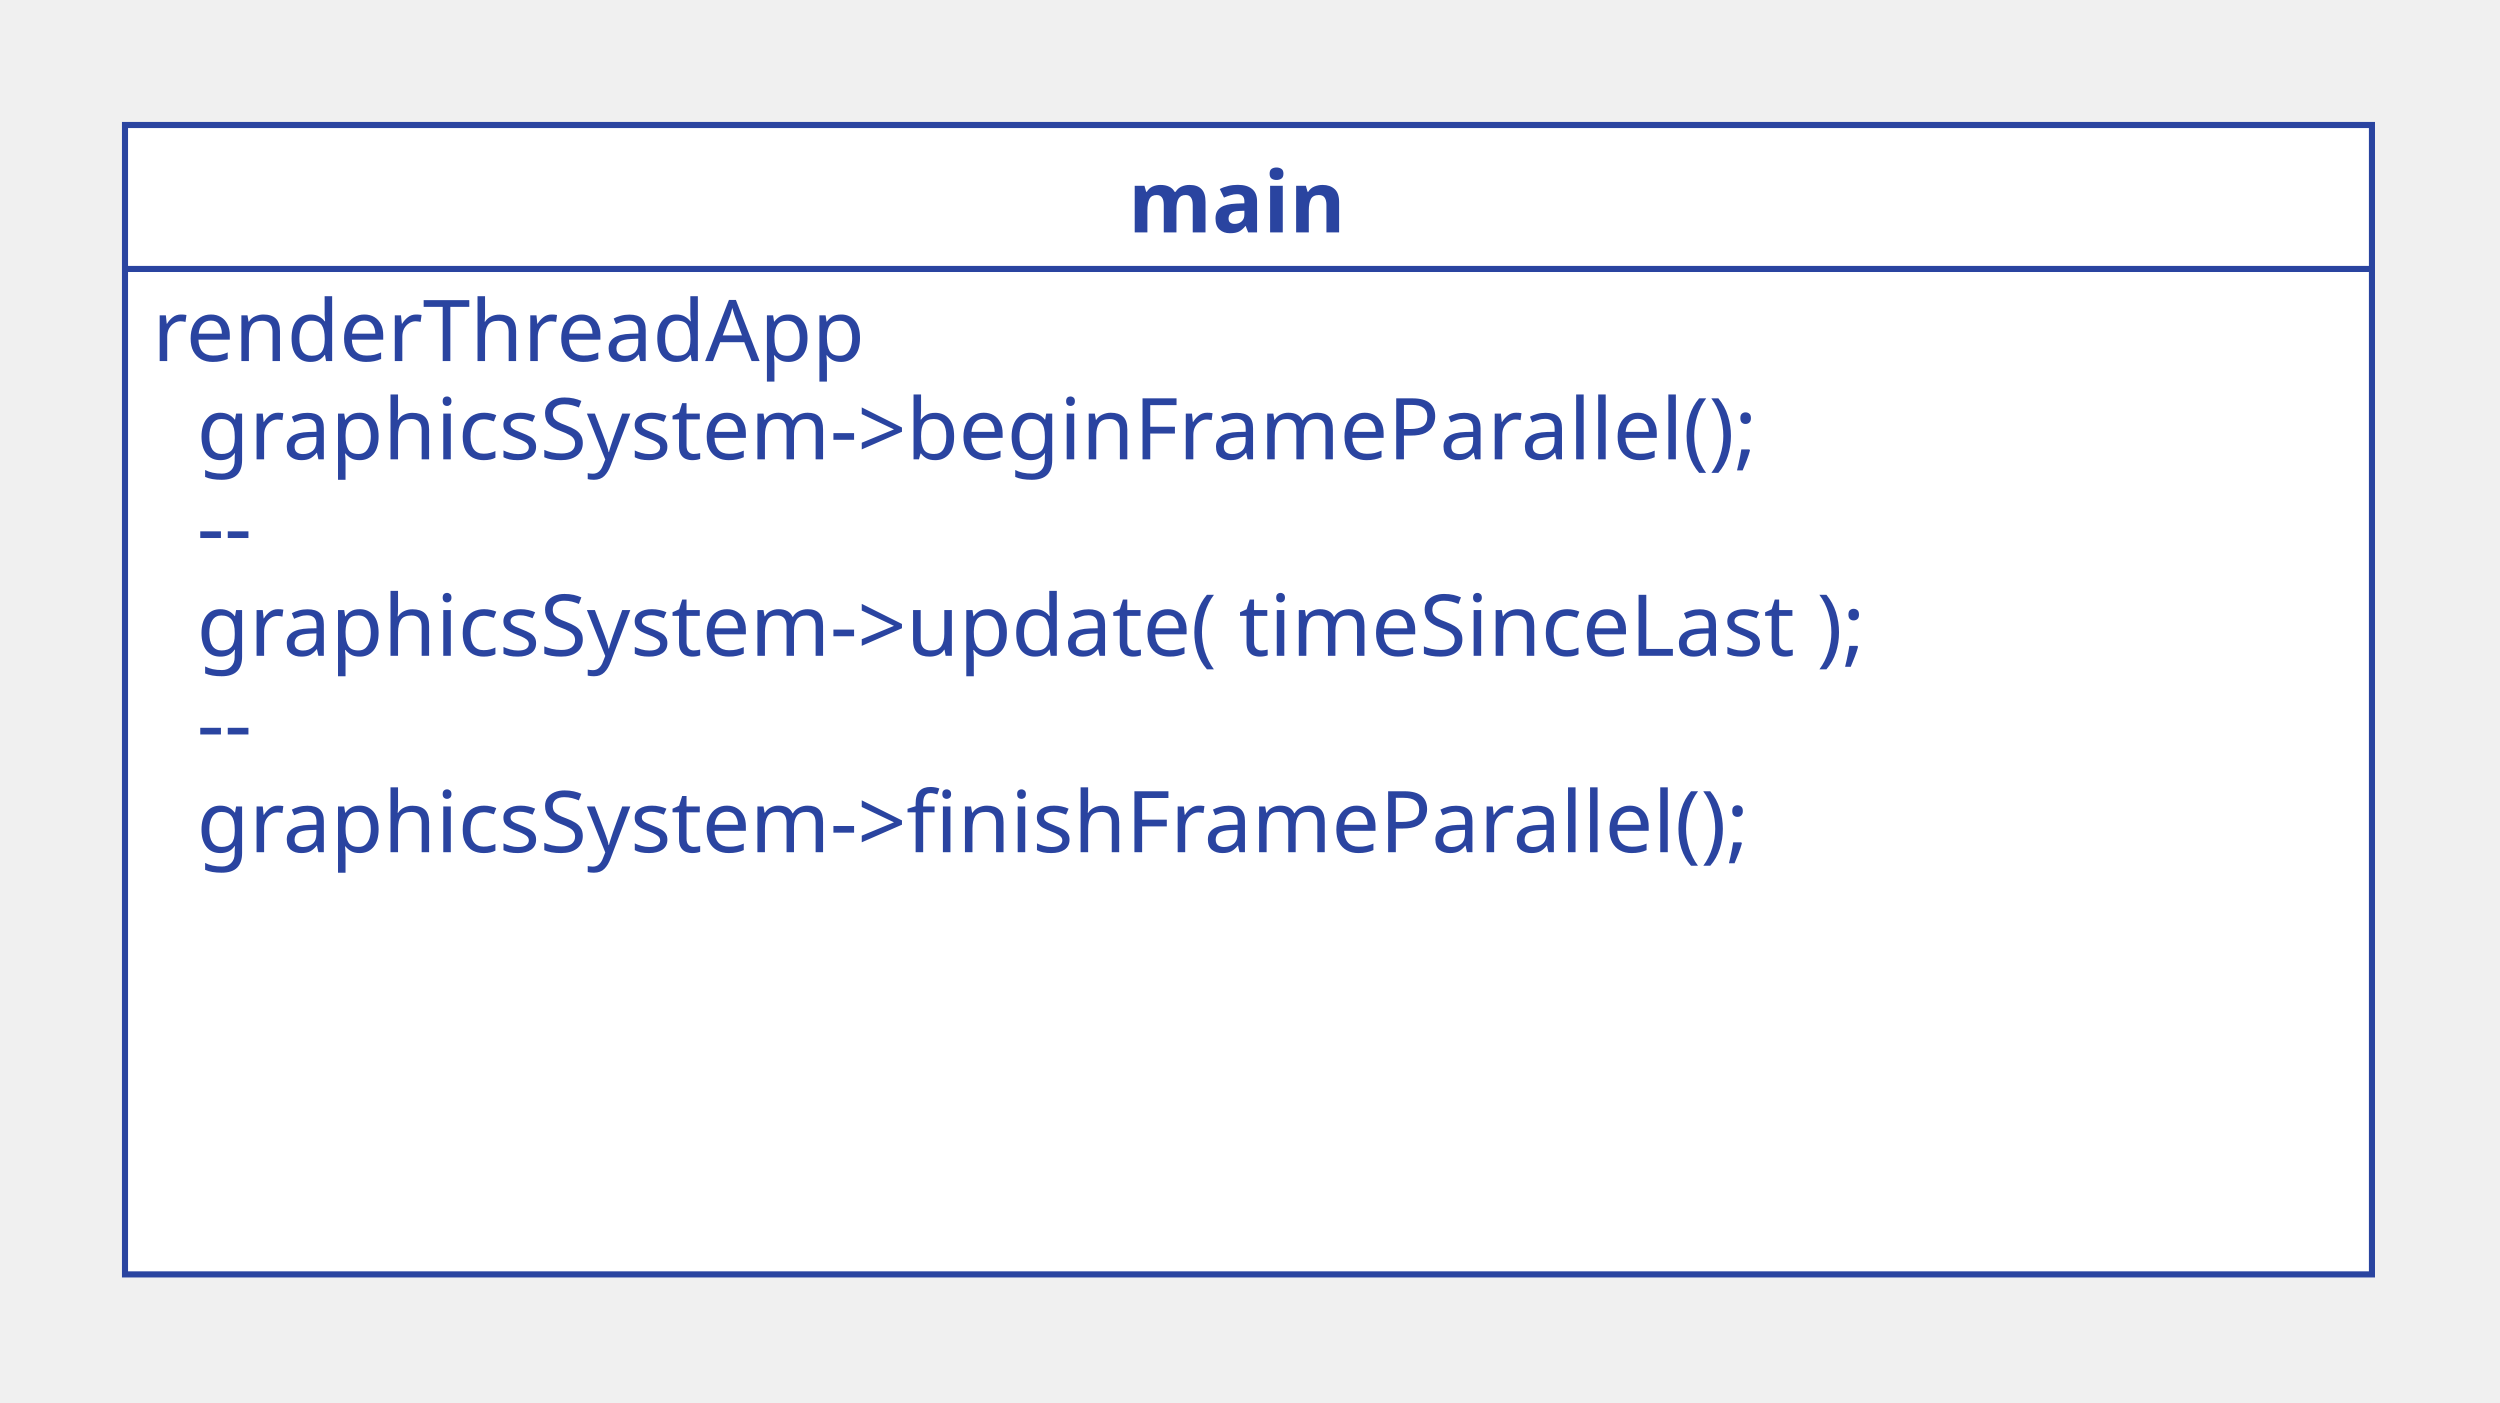
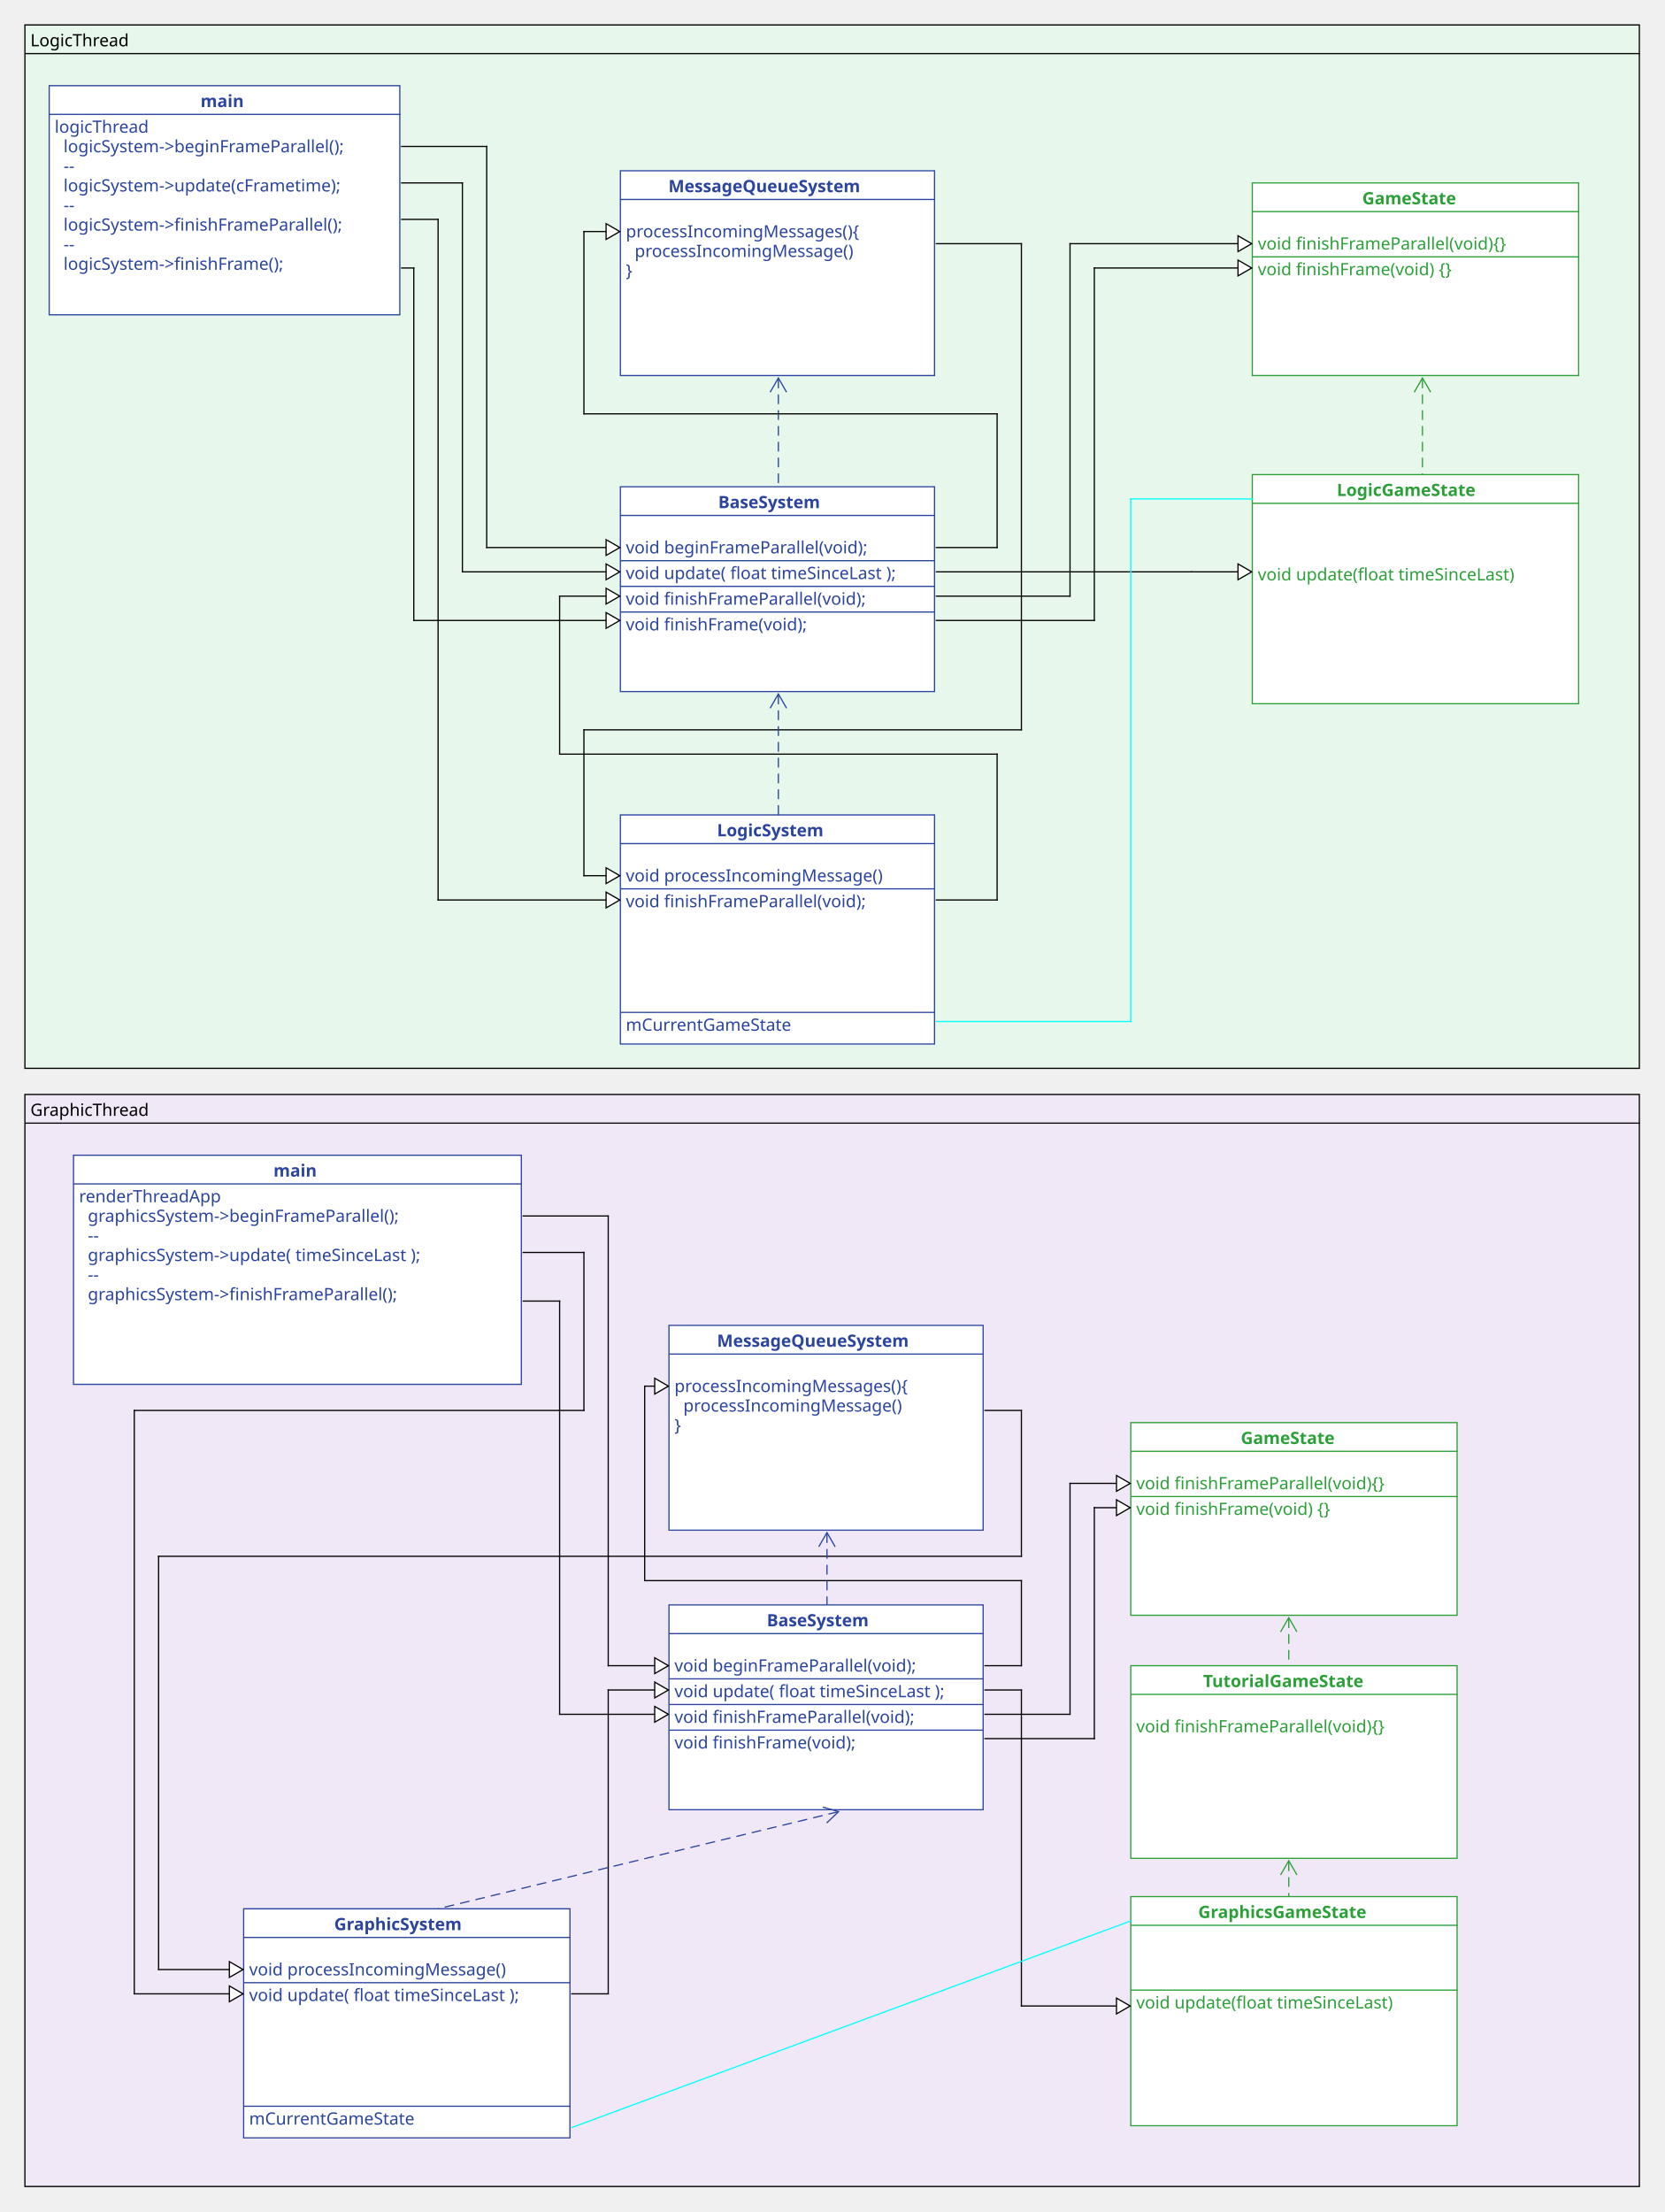
- <svg xmlns="http://www.w3.org/2000/svg" fill-opacity="1" color-rendering="auto" color-interpolation="auto" text-rendering="auto" stroke="black" stroke-linecap="square" width="410" stroke-miterlimit="10" shape-rendering="auto" stroke-opacity="1" fill="black" stroke-dasharray="none" font-weight="normal" stroke-width="1" viewBox="360 910 410 230" height="230" font-family="'Dialog'" font-style="normal" stroke-linejoin="miter" font-size="12px" stroke-dashoffset="0" image-rendering="auto">
+ <svg xmlns="http://www.w3.org/2000/svg" fill-opacity="1" color-rendering="auto" color-interpolation="auto" text-rendering="auto" stroke="black" stroke-linecap="square" width="1370" stroke-miterlimit="10" shape-rendering="auto" stroke-opacity="1" fill="black" stroke-dasharray="none" font-weight="normal" stroke-width="1" viewBox="320 -20 1370 1820" height="1820" font-family="'Dialog'" font-style="normal" stroke-linejoin="miter" font-size="12px" stroke-dashoffset="0" image-rendering="auto">
  <defs id="genericDefs" />
  <g>
    <defs id="defs1">
      <clipPath clipPathUnits="userSpaceOnUse" id="clipPath1">
        <path d="M0 0 L2147483647 0 L2147483647 2147483647 L0 2147483647 L0 0 Z" />
      </clipPath>
      <clipPath clipPathUnits="userSpaceOnUse" id="clipPath2">
+         <path d="M0 0 L0 900 L1330 900 L1330 0 Z" />
+       </clipPath>
+       <clipPath clipPathUnits="userSpaceOnUse" id="clipPath3">
+         <path d="M0 0 L0 860 L1330 860 L1330 0 Z" />
+       </clipPath>
+       <clipPath clipPathUnits="userSpaceOnUse" id="clipPath4">
+         <path d="M0 0 L0 160 L270 160 L270 0 Z" />
+       </clipPath>
+       <clipPath clipPathUnits="userSpaceOnUse" id="clipPath5">
+         <path d="M0 0 L0 170 L260 170 L260 0 Z" />
+       </clipPath>
+       <clipPath clipPathUnits="userSpaceOnUse" id="clipPath6">
+         <path d="M0 0 L0 190 L270 190 L270 0 Z" />
+       </clipPath>
+       <clipPath clipPathUnits="userSpaceOnUse" id="clipPath7">
+         <path d="M0 0 L0 190 L260 190 L260 0 Z" />
+       </clipPath>
+       <clipPath clipPathUnits="userSpaceOnUse" id="clipPath8">
+         <path d="M0 0 L0 190 L290 190 L290 0 Z" />
+       </clipPath>
+       <clipPath clipPathUnits="userSpaceOnUse" id="clipPath9">
        <path d="M0 0 L0 190 L370 190 L370 0 Z" />
      </clipPath>
+       <clipPath clipPathUnits="userSpaceOnUse" id="clipPath10">
+         <path d="M0 0 L0 370 L150 370 L150 0 Z" />
+       </clipPath>
+       <clipPath clipPathUnits="userSpaceOnUse" id="clipPath11">
+         <path d="M0 0 L0 640 L400 640 L400 0 Z" />
+       </clipPath>
+       <clipPath clipPathUnits="userSpaceOnUse" id="clipPath12">
+         <path d="M0 0 L0 400 L150 400 L150 0 Z" />
+       </clipPath>
+       <clipPath clipPathUnits="userSpaceOnUse" id="clipPath13">
+         <path d="M0 0 L0 220 L150 220 L150 0 Z" />
+       </clipPath>
+       <clipPath clipPathUnits="userSpaceOnUse" id="clipPath14">
+         <path d="M0 0 L0 280 L110 280 L110 0 Z" />
+       </clipPath>
+       <clipPath clipPathUnits="userSpaceOnUse" id="clipPath15">
+         <path d="M0 0 L0 70 L30 70 L30 0 Z" />
+       </clipPath>
+       <clipPath clipPathUnits="userSpaceOnUse" id="clipPath16">
+         <path d="M0 0 L0 60 L30 60 L30 0 Z" />
+       </clipPath>
+       <clipPath clipPathUnits="userSpaceOnUse" id="clipPath17">
+         <path d="M0 0 L0 290 L150 290 L150 0 Z" />
+       </clipPath>
+       <clipPath clipPathUnits="userSpaceOnUse" id="clipPath18">
+         <path d="M0 0 L0 490 L740 490 L740 0 Z" />
+       </clipPath>
+       <clipPath clipPathUnits="userSpaceOnUse" id="clipPath19">
+         <path d="M0 0 L0 90 L30 90 L30 0 Z" />
+       </clipPath>
+       <clipPath clipPathUnits="userSpaceOnUse" id="clipPath20">
+         <path d="M0 0 L0 260 L340 260 L340 0 Z" />
+       </clipPath>
+       <clipPath clipPathUnits="userSpaceOnUse" id="clipPath21">
+         <path d="M0 0 L0 200 L490 200 L490 0 Z" />
+       </clipPath>
+       <clipPath clipPathUnits="userSpaceOnUse" id="clipPath22">
+         <path d="M0 0 L0 110 L360 110 L360 0 Z" />
+       </clipPath>
+       <clipPath clipPathUnits="userSpaceOnUse" id="clipPath23">
+         <path d="M0 0 L0 320 L210 320 L210 0 Z" />
+       </clipPath>
+       <clipPath clipPathUnits="userSpaceOnUse" id="clipPath24">
+         <path d="M0 0 L0 590 L210 590 L210 0 Z" />
+       </clipPath>
+       <clipPath clipPathUnits="userSpaceOnUse" id="clipPath25">
+         <path d="M0 0 L0 350 L210 350 L210 0 Z" />
+       </clipPath>
+       <clipPath clipPathUnits="userSpaceOnUse" id="clipPath26">
+         <path d="M0 0 L0 360 L210 360 L210 0 Z" />
+       </clipPath>
+       <clipPath clipPathUnits="userSpaceOnUse" id="clipPath27">
+         <path d="M0 0 L0 280 L390 280 L390 0 Z" />
+       </clipPath>
+       <clipPath clipPathUnits="userSpaceOnUse" id="clipPath28">
+         <path d="M0 0 L0 320 L290 320 L290 0 Z" />
+       </clipPath>
+       <clipPath clipPathUnits="userSpaceOnUse" id="clipPath29">
+         <path d="M0 0 L0 30 L290 30 L290 0 Z" />
+       </clipPath>
+       <clipPath clipPathUnits="userSpaceOnUse" id="clipPath30">
+         <path d="M0 0 L0 110 L30 110 L30 0 Z" />
+       </clipPath>
+       <clipPath clipPathUnits="userSpaceOnUse" id="clipPath31">
+         <path d="M0 0 L0 550 L390 550 L390 0 Z" />
+       </clipPath>
+       <clipPath clipPathUnits="userSpaceOnUse" id="clipPath32">
+         <path d="M0 0 L0 120 L30 120 L30 0 Z" />
+       </clipPath>
+       <clipPath clipPathUnits="userSpaceOnUse" id="clipPath33">
+         <path d="M0 0 L0 290 L370 290 L370 0 Z" />
+       </clipPath>
+       <clipPath clipPathUnits="userSpaceOnUse" id="clipPath34">
+         <path d="M0 0 L0 460 L290 460 L290 0 Z" />
+       </clipPath>
+       <clipPath clipPathUnits="userSpaceOnUse" id="clipPath35">
+         <path d="M0 0 L0 130 L30 130 L30 0 Z" />
+       </clipPath>
    </defs>
+     <g fill="rgb(243,225,255)" fill-opacity="0.49" transform="translate(340,880)" stroke-opacity="0.49" stroke="rgb(243,225,255)">
+       <rect x="0.5" width="1328.5" height="898.5" y="0.5" clip-path="url(#clipPath2)" stroke="none" />
+     </g>
+     <g transform="translate(340,880)">
+       <rect fill="none" x="0.5" width="1328.5" height="898.5" y="0.5" clip-path="url(#clipPath2)" />
+       <text x="5" font-size="14px" y="18.109" clip-path="url(#clipPath2)" font-family="sans-serif" stroke="none" xml:space="preserve">GraphicThread</text>
+       <path fill="none" d="M1 24.109 L1329 24.109" clip-path="url(#clipPath2)" />
+     </g>
+     <g fill="rgb(225,255,231)" fill-opacity="0.49" transform="translate(340,0)" stroke-opacity="0.49" stroke="rgb(225,255,231)">
+       <rect x="0.5" width="1328.5" height="858.5" y="0.5" clip-path="url(#clipPath3)" stroke="none" />
+     </g>
+     <g transform="translate(340,0)">
+       <rect fill="none" x="0.5" width="1328.5" height="858.5" y="0.5" clip-path="url(#clipPath3)" />
+       <text x="5" font-size="14px" y="18.109" clip-path="url(#clipPath3)" font-family="sans-serif" stroke="none" xml:space="preserve">LogicThread</text>
+       <path fill="none" d="M1 24.109 L1329 24.109" clip-path="url(#clipPath3)" />
+     </g>
+     <g fill="white" transform="translate(1250,1350)" stroke="white">
+       <rect x="0.5" width="268.5" height="158.5" y="0.5" clip-path="url(#clipPath4)" stroke="none" />
+       <rect x="0.5" y="0.5" clip-path="url(#clipPath4)" fill="none" width="268.5" height="158.5" stroke="rgb(42,160,55)" />
+     </g>
+     <g fill="rgb(42,160,55)" font-size="14px" font-weight="bold" font-family="sans-serif" transform="translate(1250,1350)" stroke="rgb(42,160,55)">
+       <text x="60" xml:space="preserve" y="18.109" clip-path="url(#clipPath4)" stroke="none">TutorialGameState</text>
+       <path fill="none" d="M1 24.109 L269 24.109" clip-path="url(#clipPath4)" />
+       <text x="5" xml:space="preserve" y="55.328" clip-path="url(#clipPath4)" font-weight="normal" stroke="none">void finishFrameParallel(void){}</text>
+     </g>
+     <g fill="white" transform="translate(1250,1150)" stroke="white">
+       <rect x="0.5" width="268.5" height="158.5" y="0.5" clip-path="url(#clipPath4)" stroke="none" />
+       <rect x="0.5" y="0.5" clip-path="url(#clipPath4)" fill="none" width="268.5" height="158.5" stroke="rgb(42,160,55)" />
+     </g>
+     <g fill="rgb(42,160,55)" font-size="14px" font-weight="bold" font-family="sans-serif" transform="translate(1250,1150)" stroke="rgb(42,160,55)">
+       <text x="91" xml:space="preserve" y="18.109" clip-path="url(#clipPath4)" stroke="none">GameState</text>
+       <path fill="none" d="M1 24.109 L269 24.109" clip-path="url(#clipPath4)" />
+       <text x="5" xml:space="preserve" y="55.328" clip-path="url(#clipPath4)" font-weight="normal" stroke="none">void finishFrameParallel(void){}</text>
+       <path fill="none" d="M1 61.328 L269 61.328" clip-path="url(#clipPath4)" />
+       <text x="5" xml:space="preserve" y="76.438" clip-path="url(#clipPath4)" font-weight="normal" stroke="none">void finishFrame(void) {}</text>
+     </g>
+     <g fill="white" transform="translate(870,1070)" stroke="white">
+       <rect x="0.5" width="258.5" height="168.5" y="0.5" clip-path="url(#clipPath5)" stroke="none" />
+       <rect x="0.5" y="0.5" clip-path="url(#clipPath5)" fill="none" width="258.5" height="168.5" stroke="rgb(42,68,160)" />
+     </g>
+     <g fill="rgb(42,68,160)" font-size="14px" font-weight="bold" font-family="sans-serif" transform="translate(870,1070)" stroke="rgb(42,68,160)">
+       <text x="40" xml:space="preserve" y="18.109" clip-path="url(#clipPath5)" stroke="none">MessageQueueSystem</text>
+       <path fill="none" d="M1 24.109 L259 24.109" clip-path="url(#clipPath5)" />
+       <text x="5" xml:space="preserve" y="55.328" clip-path="url(#clipPath5)" font-weight="normal" stroke="none">processIncomingMessages(){</text>
+       <text x="5" xml:space="preserve" y="71.438" clip-path="url(#clipPath5)" font-weight="normal" stroke="none">  processIncomingMessage()</text>
+       <text x="5" xml:space="preserve" y="87.547" clip-path="url(#clipPath5)" font-weight="normal" stroke="none">}</text>
+     </g>
+     <g fill="white" transform="translate(1250,1540)" stroke="white">
+       <rect x="0.5" width="268.5" height="188.5" y="0.5" clip-path="url(#clipPath6)" stroke="none" />
+       <rect x="0.5" y="0.5" clip-path="url(#clipPath6)" fill="none" width="268.5" height="188.5" stroke="rgb(42,160,55)" />
+     </g>
+     <g fill="rgb(42,160,55)" font-size="14px" font-weight="bold" font-family="sans-serif" transform="translate(1250,1540)" stroke="rgb(42,160,55)">
+       <text x="56" xml:space="preserve" y="18.109" clip-path="url(#clipPath6)" stroke="none">GraphicsGameState</text>
+       <path fill="none" d="M1 24.109 L269 24.109" clip-path="url(#clipPath6)" />
+       <path fill="none" d="M1 77.438 L269 77.438" clip-path="url(#clipPath6)" />
+       <text x="5" xml:space="preserve" y="92.547" clip-path="url(#clipPath6)" font-weight="normal" stroke="none">void update(float timeSinceLast)</text>
+     </g>
+     <g fill="white" transform="translate(520,1550)" stroke="white">
+       <rect x="0.5" width="268.5" height="188.5" y="0.5" clip-path="url(#clipPath6)" stroke="none" />
+       <rect x="0.5" y="0.5" clip-path="url(#clipPath6)" fill="none" width="268.5" height="188.5" stroke="rgb(42,68,160)" />
+     </g>
+     <g fill="rgb(42,68,160)" font-size="14px" font-weight="bold" font-family="sans-serif" transform="translate(520,1550)" stroke="rgb(42,68,160)">
+       <text x="75" xml:space="preserve" y="18.109" clip-path="url(#clipPath6)" stroke="none">GraphicSystem</text>
+       <path fill="none" d="M1 24.109 L269 24.109" clip-path="url(#clipPath6)" />
+       <text x="5" xml:space="preserve" y="55.328" clip-path="url(#clipPath6)" font-weight="normal" stroke="none">void processIncomingMessage()</text>
+       <path fill="none" d="M1 61.328 L269 61.328" clip-path="url(#clipPath6)" />
+       <text x="5" xml:space="preserve" y="76.438" clip-path="url(#clipPath6)" font-weight="normal" stroke="none">void update( float timeSinceLast );</text>
+       <path fill="none" d="M1 162.984 L269 162.984" clip-path="url(#clipPath6)" />
+       <text x="5" xml:space="preserve" y="178.094" clip-path="url(#clipPath6)" font-weight="normal" stroke="none">mCurrentGameState</text>
+     </g>
+     <g fill="white" transform="translate(870,1300)" stroke="white">
+       <rect x="0.5" width="258.5" height="168.5" y="0.5" clip-path="url(#clipPath5)" stroke="none" />
+       <rect x="0.5" y="0.5" clip-path="url(#clipPath5)" fill="none" width="258.5" height="168.5" stroke="rgb(42,68,160)" />
+     </g>
+     <g fill="rgb(42,68,160)" font-size="14px" font-weight="bold" font-family="sans-serif" transform="translate(870,1300)" stroke="rgb(42,68,160)">
+       <text x="81" xml:space="preserve" y="18.109" clip-path="url(#clipPath5)" stroke="none">BaseSystem</text>
+       <path fill="none" d="M1 24.109 L259 24.109" clip-path="url(#clipPath5)" />
+       <text x="5" xml:space="preserve" y="55.328" clip-path="url(#clipPath5)" font-weight="normal" stroke="none">void beginFrameParallel(void);</text>
+       <path fill="none" d="M1 61.328 L259 61.328" clip-path="url(#clipPath5)" />
+       <text x="5" xml:space="preserve" y="76.438" clip-path="url(#clipPath5)" font-weight="normal" stroke="none">void update( float timeSinceLast );</text>
+       <path fill="none" d="M1 82.438 L259 82.438" clip-path="url(#clipPath5)" />
+       <text x="5" xml:space="preserve" y="97.547" clip-path="url(#clipPath5)" font-weight="normal" stroke="none">void finishFrameParallel(void);</text>
+       <path fill="none" d="M1 103.547 L259 103.547" clip-path="url(#clipPath5)" />
+       <text x="5" xml:space="preserve" y="118.656" clip-path="url(#clipPath5)" font-weight="normal" stroke="none">void finishFrame(void);</text>
+     </g>
+     <g fill="white" transform="translate(1350,130)" stroke="white">
+       <rect x="0.5" width="268.5" height="158.5" y="0.5" clip-path="url(#clipPath4)" stroke="none" />
+       <rect x="0.5" y="0.5" clip-path="url(#clipPath4)" fill="none" width="268.5" height="158.5" stroke="rgb(42,160,55)" />
+     </g>
+     <g fill="rgb(42,160,55)" font-size="14px" font-weight="bold" font-family="sans-serif" transform="translate(1350,130)" stroke="rgb(42,160,55)">
+       <text x="91" xml:space="preserve" y="18.109" clip-path="url(#clipPath4)" stroke="none">GameState</text>
+       <path fill="none" d="M1 24.109 L269 24.109" clip-path="url(#clipPath4)" />
+       <text x="5" xml:space="preserve" y="55.328" clip-path="url(#clipPath4)" font-weight="normal" stroke="none">void finishFrameParallel(void){}</text>
+       <path fill="none" d="M1 61.328 L269 61.328" clip-path="url(#clipPath4)" />
+       <text x="5" xml:space="preserve" y="76.438" clip-path="url(#clipPath4)" font-weight="normal" stroke="none">void finishFrame(void) {}</text>
+     </g>
+     <g fill="white" transform="translate(830,120)" stroke="white">
+       <rect x="0.5" width="258.5" height="168.5" y="0.5" clip-path="url(#clipPath5)" stroke="none" />
+       <rect x="0.5" y="0.5" clip-path="url(#clipPath5)" fill="none" width="258.5" height="168.5" stroke="rgb(42,68,160)" />
+     </g>
+     <g fill="rgb(42,68,160)" font-size="14px" font-weight="bold" font-family="sans-serif" transform="translate(830,120)" stroke="rgb(42,68,160)">
+       <text x="40" xml:space="preserve" y="18.109" clip-path="url(#clipPath5)" stroke="none">MessageQueueSystem</text>
+       <path fill="none" d="M1 24.109 L259 24.109" clip-path="url(#clipPath5)" />
+       <text x="5" xml:space="preserve" y="55.328" clip-path="url(#clipPath5)" font-weight="normal" stroke="none">processIncomingMessages(){</text>
+       <text x="5" xml:space="preserve" y="71.438" clip-path="url(#clipPath5)" font-weight="normal" stroke="none">  processIncomingMessage()</text>
+       <text x="5" xml:space="preserve" y="87.547" clip-path="url(#clipPath5)" font-weight="normal" stroke="none">}</text>
+     </g>
+     <g fill="white" transform="translate(1350,370)" stroke="white">
+       <rect x="0.5" width="268.5" height="188.5" y="0.5" clip-path="url(#clipPath6)" stroke="none" />
+       <rect x="0.5" y="0.5" clip-path="url(#clipPath6)" fill="none" width="268.5" height="188.5" stroke="rgb(42,160,55)" />
+     </g>
+     <g fill="rgb(42,160,55)" font-size="14px" font-weight="bold" font-family="sans-serif" transform="translate(1350,370)" stroke="rgb(42,160,55)">
+       <text x="70" xml:space="preserve" y="18.109" clip-path="url(#clipPath6)" stroke="none">LogicGameState</text>
+       <path fill="none" d="M1 24.109 L269 24.109" clip-path="url(#clipPath6)" />
+       <text x="5" xml:space="preserve" y="87.547" clip-path="url(#clipPath6)" font-weight="normal" stroke="none">void update(float timeSinceLast)</text>
+     </g>
+     <g fill="white" transform="translate(830,650)" stroke="white">
+       <rect x="0.5" width="258.5" height="188.5" y="0.5" clip-path="url(#clipPath7)" stroke="none" />
+       <rect x="0.5" y="0.5" clip-path="url(#clipPath7)" fill="none" width="258.5" height="188.5" stroke="rgb(42,68,160)" />
+     </g>
+     <g fill="rgb(42,68,160)" font-size="14px" font-weight="bold" font-family="sans-serif" transform="translate(830,650)" stroke="rgb(42,68,160)">
+       <text x="80" xml:space="preserve" y="18.109" clip-path="url(#clipPath7)" stroke="none">LogicSystem</text>
+       <path fill="none" d="M1 24.109 L259 24.109" clip-path="url(#clipPath7)" />
+       <text x="5" xml:space="preserve" y="55.328" clip-path="url(#clipPath7)" font-weight="normal" stroke="none">void processIncomingMessage()</text>
+       <path fill="none" d="M1 61.328 L259 61.328" clip-path="url(#clipPath7)" />
+       <text x="5" xml:space="preserve" y="76.438" clip-path="url(#clipPath7)" font-weight="normal" stroke="none">void finishFrameParallel(void);</text>
+       <path fill="none" d="M1 162.984 L259 162.984" clip-path="url(#clipPath7)" />
+       <text x="5" xml:space="preserve" y="178.094" clip-path="url(#clipPath7)" font-weight="normal" stroke="none">mCurrentGameState</text>
+     </g>
+     <g fill="white" transform="translate(830,380)" stroke="white">
+       <rect x="0.5" width="258.5" height="168.5" y="0.5" clip-path="url(#clipPath5)" stroke="none" />
+       <rect x="0.5" y="0.5" clip-path="url(#clipPath5)" fill="none" width="258.5" height="168.5" stroke="rgb(42,68,160)" />
+     </g>
+     <g fill="rgb(42,68,160)" font-size="14px" font-weight="bold" font-family="sans-serif" transform="translate(830,380)" stroke="rgb(42,68,160)">
+       <text x="81" xml:space="preserve" y="18.109" clip-path="url(#clipPath5)" stroke="none">BaseSystem</text>
+       <path fill="none" d="M1 24.109 L259 24.109" clip-path="url(#clipPath5)" />
+       <text x="5" xml:space="preserve" y="55.328" clip-path="url(#clipPath5)" font-weight="normal" stroke="none">void beginFrameParallel(void);</text>
+       <path fill="none" d="M1 61.328 L259 61.328" clip-path="url(#clipPath5)" />
+       <text x="5" xml:space="preserve" y="76.438" clip-path="url(#clipPath5)" font-weight="normal" stroke="none">void update( float timeSinceLast );</text>
+       <path fill="none" d="M1 82.438 L259 82.438" clip-path="url(#clipPath5)" />
+       <text x="5" xml:space="preserve" y="97.547" clip-path="url(#clipPath5)" font-weight="normal" stroke="none">void finishFrameParallel(void);</text>
+       <path fill="none" d="M1 103.547 L259 103.547" clip-path="url(#clipPath5)" />
+       <text x="5" xml:space="preserve" y="118.656" clip-path="url(#clipPath5)" font-weight="normal" stroke="none">void finishFrame(void);</text>
+     </g>
+     <g fill="white" transform="translate(360,50)" stroke="white">
+       <rect x="0.5" width="288.5" height="188.5" y="0.5" clip-path="url(#clipPath8)" stroke="none" />
+       <rect x="0.5" y="0.5" clip-path="url(#clipPath8)" fill="none" width="288.5" height="188.5" stroke="rgb(42,68,160)" />
+     </g>
+     <g fill="rgb(42,68,160)" font-size="14px" font-weight="bold" font-family="sans-serif" transform="translate(360,50)" stroke="rgb(42,68,160)">
+       <text x="125" xml:space="preserve" y="18.109" clip-path="url(#clipPath8)" stroke="none">main</text>
+       <path fill="none" d="M1 24.109 L289 24.109" clip-path="url(#clipPath8)" />
+       <text x="5" xml:space="preserve" y="39.219" clip-path="url(#clipPath8)" font-weight="normal" stroke="none">logicThread</text>
+       <text x="5" xml:space="preserve" y="55.328" clip-path="url(#clipPath8)" font-weight="normal" stroke="none">  logicSystem-&gt;beginFrameParallel();</text>
+       <text x="5" xml:space="preserve" y="71.438" clip-path="url(#clipPath8)" font-weight="normal" stroke="none">  --</text>
+       <text x="5" xml:space="preserve" y="87.547" clip-path="url(#clipPath8)" font-weight="normal" stroke="none">  logicSystem-&gt;update(cFrametime);</text>
+       <text x="5" xml:space="preserve" y="103.656" clip-path="url(#clipPath8)" font-weight="normal" stroke="none">  --</text>
+       <text x="5" xml:space="preserve" y="119.766" clip-path="url(#clipPath8)" font-weight="normal" stroke="none">  logicSystem-&gt;finishFrameParallel();</text>
+       <text x="5" xml:space="preserve" y="135.875" clip-path="url(#clipPath8)" font-weight="normal" stroke="none">  --</text>
+       <text x="5" xml:space="preserve" y="151.984" clip-path="url(#clipPath8)" font-weight="normal" stroke="none">  logicSystem-&gt;finishFrame();</text>
+     </g>
    <g fill="white" transform="translate(380,930)" stroke="white">
-       <rect x="0.5" width="368.5" height="188.5" y="0.5" clip-path="url(#clipPath2)" stroke="none" />
-       <rect x="0.5" y="0.5" clip-path="url(#clipPath2)" fill="none" width="368.5" height="188.5" stroke="rgb(42,68,160)" />
+       <rect x="0.5" width="368.5" height="188.5" y="0.5" clip-path="url(#clipPath9)" stroke="none" />
+       <rect x="0.5" y="0.5" clip-path="url(#clipPath9)" fill="none" width="368.5" height="188.5" stroke="rgb(42,68,160)" />
    </g>
    <g fill="rgb(42,68,160)" font-size="14px" font-weight="bold" font-family="sans-serif" transform="translate(380,930)" stroke="rgb(42,68,160)">
-       <text x="165" xml:space="preserve" y="18.109" clip-path="url(#clipPath2)" stroke="none">main</text>
-       <path fill="none" d="M1 24.109 L369 24.109" clip-path="url(#clipPath2)" />
-       <text x="5" xml:space="preserve" y="39.219" clip-path="url(#clipPath2)" font-weight="normal" stroke="none">renderThreadApp</text>
-       <text x="5" xml:space="preserve" y="55.328" clip-path="url(#clipPath2)" font-weight="normal" stroke="none">  graphicsSystem-&gt;beginFrameParallel();</text>
-       <text x="5" xml:space="preserve" y="71.438" clip-path="url(#clipPath2)" font-weight="normal" stroke="none">  --</text>
-       <text x="5" xml:space="preserve" y="87.547" clip-path="url(#clipPath2)" font-weight="normal" stroke="none">  graphicsSystem-&gt;update( timeSinceLast );</text>
-       <text x="5" xml:space="preserve" y="103.656" clip-path="url(#clipPath2)" font-weight="normal" stroke="none">  --</text>
-       <text x="5" xml:space="preserve" y="119.766" clip-path="url(#clipPath2)" font-weight="normal" stroke="none">  graphicsSystem-&gt;finishFrameParallel();</text>
+       <text x="165" xml:space="preserve" y="18.109" clip-path="url(#clipPath9)" stroke="none">main</text>
+       <path fill="none" d="M1 24.109 L369 24.109" clip-path="url(#clipPath9)" />
+       <text x="5" xml:space="preserve" y="39.219" clip-path="url(#clipPath9)" font-weight="normal" stroke="none">renderThreadApp</text>
+       <text x="5" xml:space="preserve" y="55.328" clip-path="url(#clipPath9)" font-weight="normal" stroke="none">  graphicsSystem-&gt;beginFrameParallel();</text>
+       <text x="5" xml:space="preserve" y="71.438" clip-path="url(#clipPath9)" font-weight="normal" stroke="none">  --</text>
+       <text x="5" xml:space="preserve" y="87.547" clip-path="url(#clipPath9)" font-weight="normal" stroke="none">  graphicsSystem-&gt;update( timeSinceLast );</text>
+       <text x="5" xml:space="preserve" y="103.656" clip-path="url(#clipPath9)" font-weight="normal" stroke="none">  --</text>
+       <text x="5" xml:space="preserve" y="119.766" clip-path="url(#clipPath9)" font-weight="normal" stroke="none">  graphicsSystem-&gt;finishFrameParallel();</text>
+     </g>
+     <g transform="translate(740,1040)">
+       <path fill="none" d="M129.5 350.5 L40.5 350.5" clip-path="url(#clipPath10)" />
+       <path fill="none" d="M40.5 350.5 L40.5 10.5" clip-path="url(#clipPath10)" />
+       <path fill="none" d="M40.5 10.5 L10.5 10.5" clip-path="url(#clipPath10)" />
+       <path fill="white" d="M118.742 344 L130 350.5 L118.742 357 Z" clip-path="url(#clipPath10)" stroke="none" />
+       <path fill="none" d="M118.742 344 L130 350.5 L118.742 357 Z" clip-path="url(#clipPath10)" />
+     </g>
+     <g transform="translate(420,1000)">
+       <path fill="none" d="M99.5 620.5 L10.5 620.5" clip-path="url(#clipPath11)" />
+       <path fill="none" d="M10.5 620.5 L10.5 140.5" clip-path="url(#clipPath11)" />
+       <path fill="none" d="M10.5 140.5 L380.5 140.5" clip-path="url(#clipPath11)" />
+       <path fill="none" d="M380.5 140.5 L380.5 10.5" clip-path="url(#clipPath11)" />
+       <path fill="none" d="M380.5 10.5 L330.5 10.5" clip-path="url(#clipPath11)" />
+       <path fill="white" d="M88.742 614 L100 620.5 L88.742 627 Z" clip-path="url(#clipPath11)" stroke="none" />
+       <path fill="none" d="M88.742 614 L100 620.5 L88.742 627 Z" clip-path="url(#clipPath11)" />
+     </g>
+     <g transform="translate(740,970)">
+       <path fill="none" d="M129.5 380.5 L80.5 380.5" clip-path="url(#clipPath12)" />
+       <path fill="none" d="M80.5 380.5 L80.5 10.5" clip-path="url(#clipPath12)" />
+       <path fill="none" d="M80.5 10.5 L10.5 10.5" clip-path="url(#clipPath12)" />
+       <path fill="white" d="M118.742 374 L130 380.5 L118.742 387 Z" clip-path="url(#clipPath12)" stroke="none" />
+       <path fill="none" d="M118.742 374 L130 380.5 L118.742 387 Z" clip-path="url(#clipPath12)" />
+     </g>
+     <g transform="translate(1120,1210)">
+       <path fill="none" d="M129.5 10.5 L100.5 10.5" clip-path="url(#clipPath13)" />
+       <path fill="none" d="M100.5 10.5 L100.5 200.5" clip-path="url(#clipPath13)" />
+       <path fill="none" d="M100.5 200.5 L10.5 200.5" clip-path="url(#clipPath13)" />
+       <path fill="white" d="M118.742 4 L130 10.5 L118.742 17 Z" clip-path="url(#clipPath13)" stroke="none" />
+       <path fill="none" d="M118.742 4 L130 10.5 L118.742 17 Z" clip-path="url(#clipPath13)" />
+     </g>
+     <g transform="translate(1120,1190)">
+       <path fill="none" d="M129.5 10.5 L80.5 10.5" clip-path="url(#clipPath13)" />
+       <path fill="none" d="M80.5 10.5 L80.5 200.5" clip-path="url(#clipPath13)" />
+       <path fill="none" d="M80.5 200.5 L10.5 200.5" clip-path="url(#clipPath13)" />
+       <path fill="white" d="M118.742 4 L130 10.5 L118.742 17 Z" clip-path="url(#clipPath13)" stroke="none" />
+       <path fill="none" d="M118.742 4 L130 10.5 L118.742 17 Z" clip-path="url(#clipPath13)" />
+     </g>
+     <g transform="translate(780,1360)">
+       <path fill="none" d="M10.5 260.5 L40.5 260.5" clip-path="url(#clipPath14)" />
+       <path fill="none" d="M40.5 260.5 L40.5 10.5" clip-path="url(#clipPath14)" />
+       <path fill="none" d="M40.5 10.5 L89.5 10.5" clip-path="url(#clipPath14)" />
+       <path fill="white" d="M78.742 17 L90 10.5 L78.742 4 Z" clip-path="url(#clipPath14)" stroke="none" />
+       <path fill="none" d="M78.742 17 L90 10.5 L78.742 4 Z" clip-path="url(#clipPath14)" />
+     </g>
+     <g fill="rgb(42,160,55)" stroke-miterlimit="5" stroke-dasharray="8,5" transform="translate(1370,1300)" stroke-linecap="butt" stroke="rgb(42,160,55)">
+       <path fill="none" d="M10.5 11.5 L10.5 50.5" clip-path="url(#clipPath15)" />
+       <path fill="none" stroke-miterlimit="10" stroke-dasharray="none" d="M4 22.258 L10.5 11 L17 22.258" clip-path="url(#clipPath15)" stroke-linecap="square" />
+     </g>
+     <g fill="rgb(42,160,55)" stroke-miterlimit="5" stroke-dasharray="8,5" transform="translate(1370,1500)" stroke-linecap="butt" stroke="rgb(42,160,55)">
+       <path fill="none" d="M10.5 11.5 L10.5 40.5" clip-path="url(#clipPath16)" />
+       <path fill="none" stroke-miterlimit="10" stroke-dasharray="none" d="M4 22.258 L10.5 11 L17 22.258" clip-path="url(#clipPath16)" stroke-linecap="square" />
+     </g>
+     <g transform="translate(1120,1360)">
+       <path fill="none" d="M129.5 270.5 L40.5 270.5" clip-path="url(#clipPath17)" />
+       <path fill="none" d="M40.5 270.5 L40.5 10.5" clip-path="url(#clipPath17)" />
+       <path fill="none" d="M40.5 10.5 L10.5 10.5" clip-path="url(#clipPath17)" />
+       <path fill="white" d="M118.742 264 L130 270.5 L118.742 277 Z" clip-path="url(#clipPath17)" stroke="none" />
+       <path fill="none" d="M118.742 264 L130 270.5 L118.742 277 Z" clip-path="url(#clipPath17)" />
+     </g>
+     <g transform="translate(440,1130)">
+       <path fill="none" d="M690.5 10.5 L720.5 10.5" clip-path="url(#clipPath18)" />
+       <path fill="none" d="M720.5 10.5 L720.5 130.5" clip-path="url(#clipPath18)" />
+       <path fill="none" d="M720.5 130.5 L10.5 130.5" clip-path="url(#clipPath18)" />
+       <path fill="none" d="M10.5 130.5 L10.5 470.5" clip-path="url(#clipPath18)" />
+       <path fill="none" d="M10.5 470.5 L79.5 470.5" clip-path="url(#clipPath18)" />
+       <path fill="white" d="M68.742 477 L80 470.5 L68.742 464 Z" clip-path="url(#clipPath18)" stroke="none" />
+       <path fill="none" d="M68.742 477 L80 470.5 L68.742 464 Z" clip-path="url(#clipPath18)" />
+     </g>
+     <g fill="rgb(42,68,160)" stroke-miterlimit="5" stroke-dasharray="8,5" transform="translate(990,1230)" stroke-linecap="butt" stroke="rgb(42,68,160)">
+       <path fill="none" d="M10.5 11.5 L10.5 70.5" clip-path="url(#clipPath19)" />
+       <path fill="none" stroke-miterlimit="10" stroke-dasharray="none" d="M4 22.258 L10.5 11 L17 22.258" clip-path="url(#clipPath19)" stroke-linecap="square" />
+     </g>
+     <g transform="translate(840,1110)">
+       <path fill="none" d="M29.5 10.5 L10.5 10.5" clip-path="url(#clipPath20)" />
+       <path fill="none" d="M10.5 10.5 L10.5 170.5" clip-path="url(#clipPath20)" />
+       <path fill="none" d="M10.5 170.5 L320.5 170.5" clip-path="url(#clipPath20)" />
+       <path fill="none" d="M320.5 170.5 L320.5 240.5" clip-path="url(#clipPath20)" />
+       <path fill="none" d="M320.5 240.5 L290.5 240.5" clip-path="url(#clipPath20)" />
+       <path fill="white" d="M18.742 4 L30 10.5 L18.742 17 Z" clip-path="url(#clipPath20)" stroke="none" />
+       <path fill="none" d="M18.742 4 L30 10.5 L18.742 17 Z" clip-path="url(#clipPath20)" />
+     </g>
+     <g fill="aqua" transform="translate(780,1550)" stroke="aqua">
+       <path fill="none" d="M470.5 10.5 L10.5 180.5" clip-path="url(#clipPath21)" />
+     </g>
+     <g fill="rgb(42,68,160)" stroke-miterlimit="5" stroke-dasharray="8,5" transform="translate(670,1460)" stroke-linecap="butt" stroke="rgb(42,68,160)">
+       <path fill="none" d="M339.528 10.736 L10.5 90.5" clip-path="url(#clipPath22)" />
+       <path fill="none" stroke-miterlimit="10" stroke-dasharray="none" d="M327.541 6.953 L340.014 10.618 L330.604 19.587" clip-path="url(#clipPath22)" stroke-linecap="square" />
+     </g>
+     <g transform="translate(640,190)">
+       <path fill="none" d="M189.5 300.5 L20.5 300.5" clip-path="url(#clipPath23)" />
+       <path fill="none" d="M20.5 300.5 L20.5 10.5" clip-path="url(#clipPath23)" />
+       <path fill="none" d="M20.5 10.5 L10.5 10.5" clip-path="url(#clipPath23)" />
+       <path fill="white" d="M178.742 294 L190 300.5 L178.742 307 Z" clip-path="url(#clipPath23)" stroke="none" />
+       <path fill="none" d="M178.742 294 L190 300.5 L178.742 307 Z" clip-path="url(#clipPath23)" />
+     </g>
+     <g transform="translate(640,150)">
+       <path fill="none" d="M189.5 570.5 L40.5 570.5" clip-path="url(#clipPath24)" />
+       <path fill="none" d="M40.5 570.5 L40.5 10.5" clip-path="url(#clipPath24)" />
+       <path fill="none" d="M40.5 10.5 L10.5 10.5" clip-path="url(#clipPath24)" />
+       <path fill="white" d="M178.742 564 L190 570.5 L178.742 577 Z" clip-path="url(#clipPath24)" stroke="none" />
+       <path fill="none" d="M178.742 564 L190 570.5 L178.742 577 Z" clip-path="url(#clipPath24)" />
+     </g>
+     <g transform="translate(640,120)">
+       <path fill="none" d="M189.5 330.5 L60.5 330.5" clip-path="url(#clipPath25)" />
+       <path fill="none" d="M60.5 330.5 L60.5 10.5" clip-path="url(#clipPath25)" />
+       <path fill="none" d="M60.5 10.5 L10.5 10.5" clip-path="url(#clipPath25)" />
+       <path fill="white" d="M178.742 324 L190 330.5 L178.742 337 Z" clip-path="url(#clipPath25)" stroke="none" />
+       <path fill="none" d="M178.742 324 L190 330.5 L178.742 337 Z" clip-path="url(#clipPath25)" />
+     </g>
+     <g transform="translate(640,90)">
+       <path fill="none" d="M189.5 340.5 L80.5 340.5" clip-path="url(#clipPath26)" />
+       <path fill="none" d="M80.5 340.5 L80.5 10.5" clip-path="url(#clipPath26)" />
+       <path fill="none" d="M80.5 10.5 L10.5 10.5" clip-path="url(#clipPath26)" />
+       <path fill="white" d="M178.742 334 L190 340.5 L178.742 347 Z" clip-path="url(#clipPath26)" stroke="none" />
+       <path fill="none" d="M178.742 334 L190 340.5 L178.742 347 Z" clip-path="url(#clipPath26)" />
+     </g>
+     <g transform="translate(770,460)">
+       <path fill="none" d="M320.5 260.5 L370.5 260.5" clip-path="url(#clipPath27)" />
+       <path fill="none" d="M370.5 260.5 L370.5 140.5" clip-path="url(#clipPath27)" />
+       <path fill="none" d="M370.5 140.5 L10.5 140.5" clip-path="url(#clipPath27)" />
+       <path fill="none" d="M10.5 140.5 L10.5 10.5" clip-path="url(#clipPath27)" />
+       <path fill="none" d="M10.5 10.5 L59.5 10.5" clip-path="url(#clipPath27)" />
+       <path fill="white" d="M48.742 17 L60 10.5 L48.742 4 Z" clip-path="url(#clipPath27)" stroke="none" />
+       <path fill="none" d="M48.742 17 L60 10.5 L48.742 4 Z" clip-path="url(#clipPath27)" />
+     </g>
+     <g transform="translate(1080,190)">
+       <path fill="none" d="M269.5 10.5 L140.5 10.5" clip-path="url(#clipPath28)" />
+       <path fill="none" d="M140.5 10.5 L140.5 300.5" clip-path="url(#clipPath28)" />
+       <path fill="none" d="M140.5 300.5 L10.5 300.5" clip-path="url(#clipPath28)" />
+       <path fill="white" d="M258.742 4 L270 10.5 L258.742 17 Z" clip-path="url(#clipPath28)" stroke="none" />
+       <path fill="none" d="M258.742 4 L270 10.5 L258.742 17 Z" clip-path="url(#clipPath28)" />
+     </g>
+     <g transform="translate(1080,170)">
+       <path fill="none" d="M269.5 10.5 L120.5 10.5" clip-path="url(#clipPath28)" />
+       <path fill="none" d="M120.5 10.5 L120.5 300.5" clip-path="url(#clipPath28)" />
+       <path fill="none" d="M120.5 300.5 L10.5 300.5" clip-path="url(#clipPath28)" />
+       <path fill="white" d="M258.742 4 L270 10.5 L258.742 17 Z" clip-path="url(#clipPath28)" stroke="none" />
+       <path fill="none" d="M258.742 4 L270 10.5 L258.742 17 Z" clip-path="url(#clipPath28)" />
+     </g>
+     <g transform="translate(1080,440)">
+       <path fill="none" d="M269.5 10.5 L220.5 10.5" clip-path="url(#clipPath29)" />
+       <path fill="none" d="M220.5 10.5 L10.5 10.5" clip-path="url(#clipPath29)" />
+       <path fill="white" d="M258.742 4 L270 10.5 L258.742 17 Z" clip-path="url(#clipPath29)" stroke="none" />
+       <path fill="none" d="M258.742 4 L270 10.5 L258.742 17 Z" clip-path="url(#clipPath29)" />
+     </g>
+     <g fill="rgb(42,160,55)" stroke-miterlimit="5" stroke-dasharray="8,5" transform="translate(1480,280)" stroke-linecap="butt" stroke="rgb(42,160,55)">
+       <path fill="none" d="M10.5 11.5 L10.5 90.5" clip-path="url(#clipPath30)" />
+       <path fill="none" stroke-miterlimit="10" stroke-dasharray="none" d="M4 22.258 L10.5 11 L17 22.258" clip-path="url(#clipPath30)" stroke-linecap="square" />
+     </g>
+     <g transform="translate(790,170)">
+       <path fill="none" d="M300.5 10.5 L370.5 10.5" clip-path="url(#clipPath31)" />
+       <path fill="none" d="M370.5 10.5 L370.5 410.5" clip-path="url(#clipPath31)" />
+       <path fill="none" d="M370.5 410.5 L10.5 410.5" clip-path="url(#clipPath31)" />
+       <path fill="none" d="M10.5 410.5 L10.5 530.5" clip-path="url(#clipPath31)" />
+       <path fill="none" d="M10.5 530.5 L39.5 530.5" clip-path="url(#clipPath31)" />
+       <path fill="white" d="M28.742 537 L40 530.5 L28.742 524 Z" clip-path="url(#clipPath31)" stroke="none" />
+       <path fill="none" d="M28.742 537 L40 530.5 L28.742 524 Z" clip-path="url(#clipPath31)" />
+     </g>
+     <g fill="rgb(42,68,160)" stroke-miterlimit="5" stroke-dasharray="8,5" transform="translate(950,280)" stroke-linecap="butt" stroke="rgb(42,68,160)">
+       <path fill="none" d="M10.5 11.5 L10.5 100.5" clip-path="url(#clipPath32)" />
+       <path fill="none" stroke-miterlimit="10" stroke-dasharray="none" d="M4 22.258 L10.5 11 L17 22.258" clip-path="url(#clipPath32)" stroke-linecap="square" />
+     </g>
+     <g transform="translate(790,160)">
+       <path fill="none" d="M39.5 10.5 L10.5 10.5" clip-path="url(#clipPath33)" />
+       <path fill="none" d="M10.5 10.5 L10.5 160.5" clip-path="url(#clipPath33)" />
+       <path fill="none" d="M10.5 160.5 L350.5 160.5" clip-path="url(#clipPath33)" />
+       <path fill="none" d="M350.5 160.5 L350.5 270.5" clip-path="url(#clipPath33)" />
+       <path fill="none" d="M350.5 270.5 L300.5 270.5" clip-path="url(#clipPath33)" />
+       <path fill="white" d="M28.742 4 L40 10.5 L28.742 17 Z" clip-path="url(#clipPath33)" stroke="none" />
+       <path fill="none" d="M28.742 4 L40 10.5 L28.742 17 Z" clip-path="url(#clipPath33)" />
+     </g>
+     <g fill="aqua" transform="translate(1080,380)" stroke="aqua">
+       <path fill="none" d="M270.5 10.5 L170.5 10.5" clip-path="url(#clipPath34)" />
+       <path fill="none" d="M170.5 10.5 L170.5 440.5" clip-path="url(#clipPath34)" />
+       <path fill="none" d="M170.5 440.5 L10.5 440.5" clip-path="url(#clipPath34)" />
+     </g>
+     <g fill="rgb(42,68,160)" stroke-miterlimit="5" stroke-dasharray="8,5" transform="translate(950,540)" stroke-linecap="butt" stroke="rgb(42,68,160)">
+       <path fill="none" d="M10.5 11.5 L10.5 110.5" clip-path="url(#clipPath35)" />
+       <path fill="none" stroke-miterlimit="10" stroke-dasharray="none" d="M4 22.258 L10.5 11 L17 22.258" clip-path="url(#clipPath35)" stroke-linecap="square" />
    </g>
  </g>
</svg>
